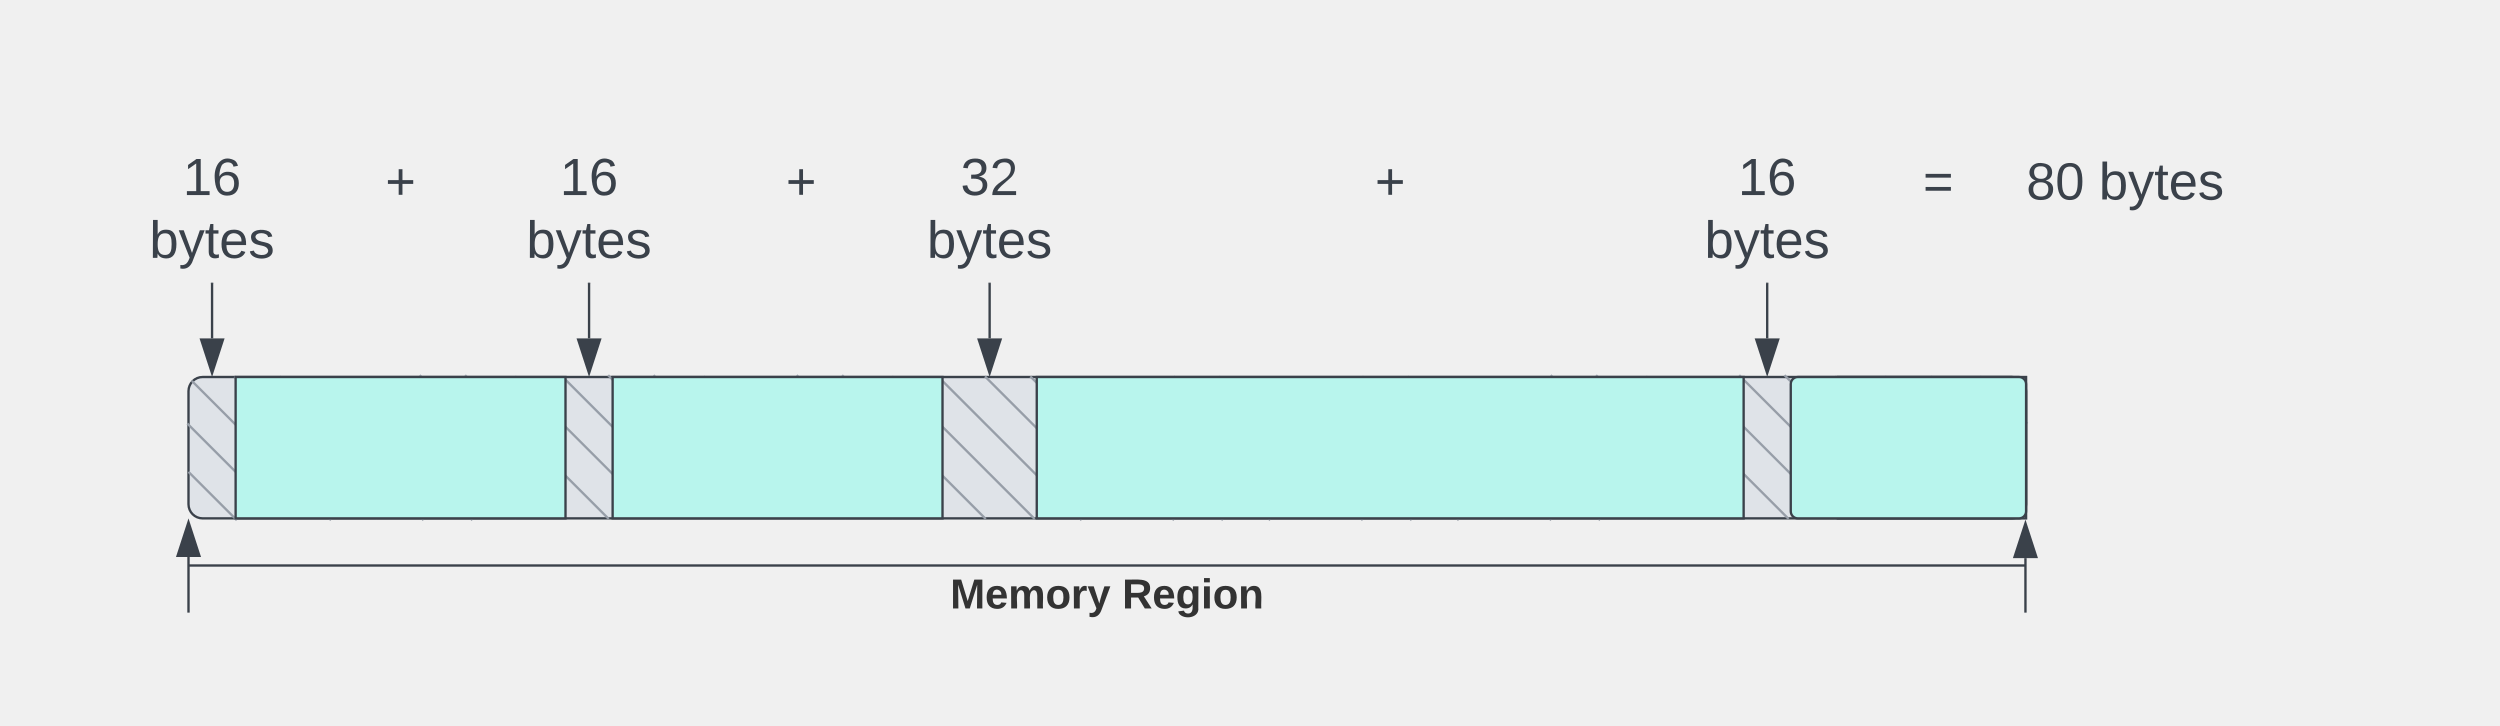
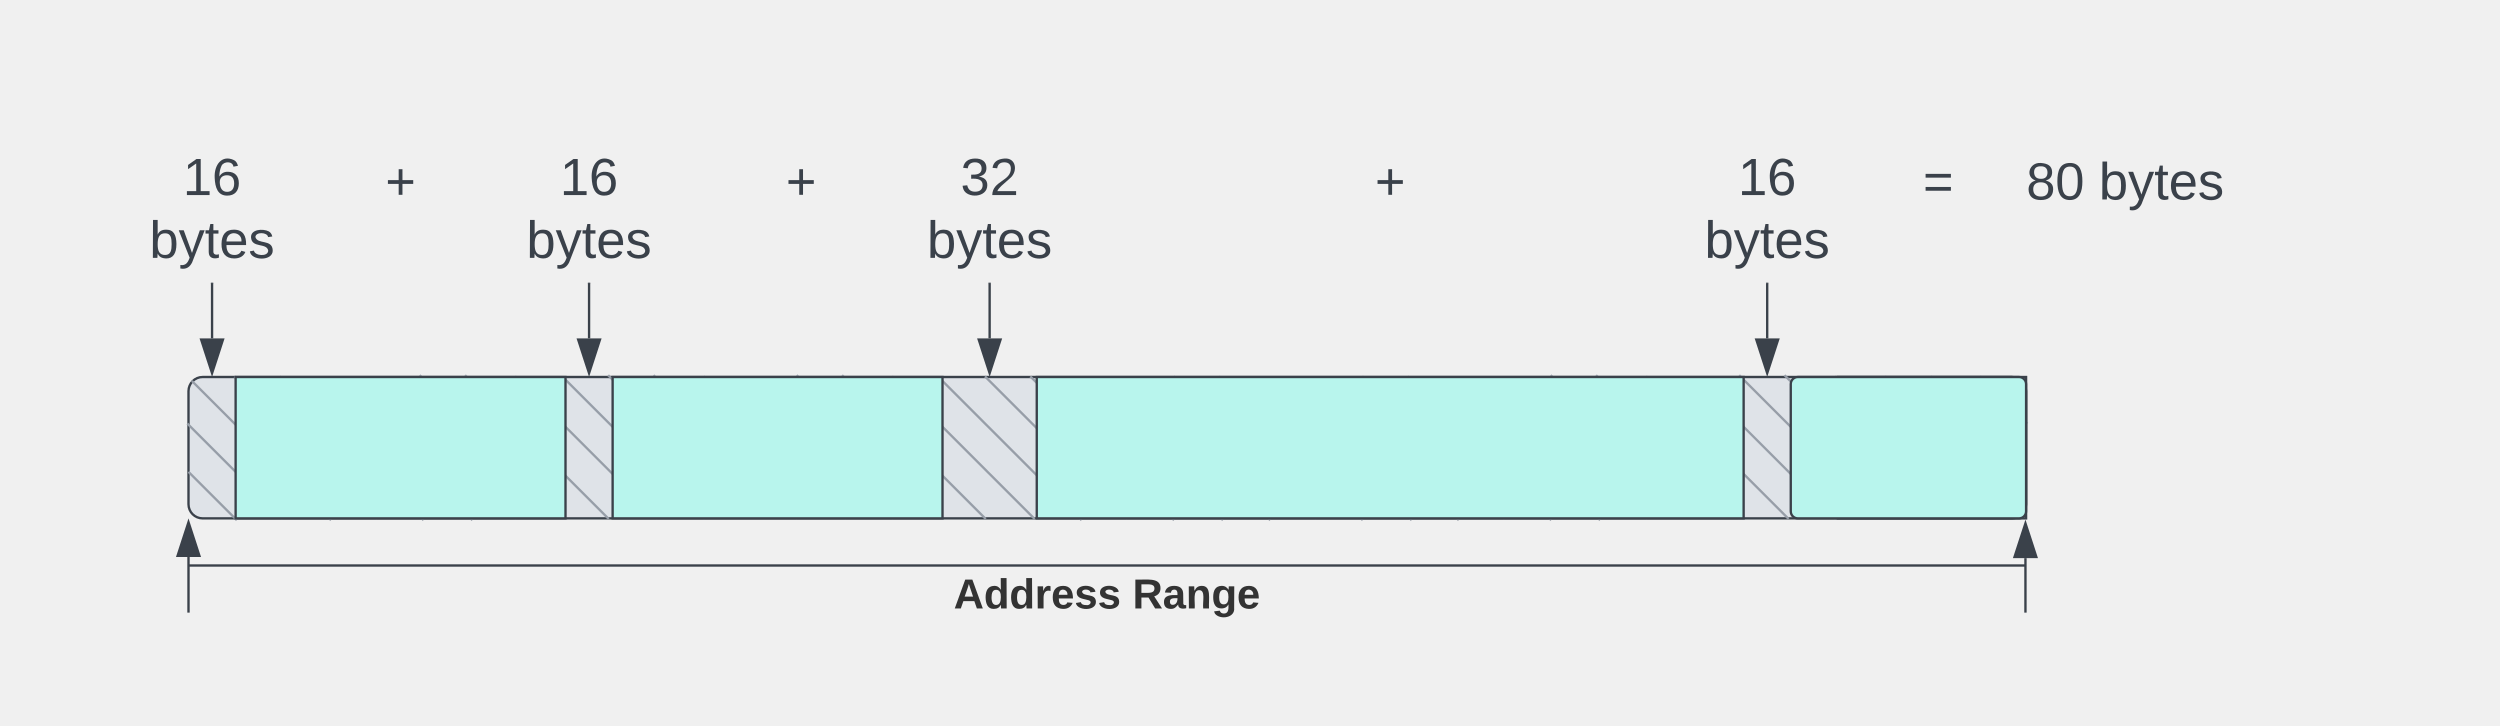
<svg xmlns="http://www.w3.org/2000/svg" xmlns:ns1="lucid" xmlns:xlink="http://www.w3.org/1999/xlink" width="1061" height="308">
  <g transform="translate(-440 -480)" ns1:page-tab-id="9Z27IM1O41yo">
    <path d="M520 646a6 6 0 0 1 6-6h767.87a6 6 0 0 1 6 6v48a6 6 0 0 1-6 6H526a6 6 0 0 1-6-6z" stroke="#3a414a" fill="#dfe3e8" />
    <path d="M520.35 680.6l19.8 19.8M520.36 680.6l-.36-.35M540.14 700.4l.36.35M519.85 660.1l39.8 39.8M519.86 660.1l-.36-.35M559.64 699.9l.36.35M521.76 642l58.4 58.4M521.76 642l-.36-.35M580.14 700.4l.36.35M539.85 640.1l59.8 59.8M539.86 640.1l-.36-.35M599.64 699.9l.36.35M559.1 640.1l60.3 60.3M559.1 640.1l-.35-.35M619.4 700.4l.35.35M580.35 640.6l59.8 59.8M580.36 640.6l-.36-.35M640.14 700.4l.36.35M600.35 641.5l58.4 58.4M600.36 641.5l-.36-.35M658.74 699.9l.36.35M618.45 639.6l59.8 59.8M618.46 639.6l-.36-.35M678.24 699.4l.36.35M637.7 639.6l60.3 60.3M637.7 639.6l-.35-.35M698 699.9l.35.35M658.95 640.1l59.8 59.8M658.96 640.1l-.36-.35M718.74 699.9l.36.35M680.35 641.5l58.4 58.4M680.36 641.5l-.36-.35M738.74 699.9l.36.35M698.45 639.6l59.8 59.8M698.46 639.6l-.36-.35M758.24 699.4l.36.35M717.7 639.6l60.3 60.3M717.7 639.6l-.35-.35M778 699.9l.35.35M738.95 640.1l59.8 59.8M738.96 640.1l-.36-.35M798.74 699.9l.36.35M760.35 641.5l58.4 58.4M760.36 641.5l-.36-.35M818.74 699.9l.36.35M778.45 639.6l59.8 59.8M778.46 639.6l-.36-.35M838.24 699.4l.36.35M797.7 639.6l60.3 60.3M797.7 639.6l-.35-.35M858 699.9l.35.35M818.95 640.1l59.8 59.8M818.96 640.1l-.36-.35M878.74 699.9l.36.35M840.3 642l58.38 58.4M840.3 642l-.37-.35M898.67 700.4l.36.35M858.38 640.1l59.8 59.8M858.4 640.1l-.37-.35M918.17 699.9l.36.35M877.63 640.1l60.3 60.3M877.64 640.1l-.36-.35M937.92 700.4l.36.35M898.88 640.6l59.8 59.8M898.9 640.6l-.37-.35M958.67 700.4l.36.35M920.35 642l58.4 58.4M920.36 642l-.36-.35M978.74 700.4l.36.35M938.45 640.1l59.8 59.8M938.46 640.1l-.36-.35M998.24 699.9l.36.35M957.7 640.1l60.3 60.3M957.7 640.1l-.35-.35M1018 700.4l.35.35M978.95 640.6l59.8 59.8M978.96 640.6l-.36-.35M1038.73 700.4l.37.35M1000.35 642l58.4 58.4M1000.36 642l-.36-.35M1058.73 700.4l.37.35M1018.45 640.1l59.8 59.8M1018.46 640.1l-.36-.35M1078.23 699.9l.37.35M1037.7 640.1l60.3 60.3M1037.7 640.1l-.35-.35M1097.98 700.4l.37.35M1058.95 640.6l59.8 59.8M1058.96 640.6l-.36-.35M1118.73 700.4l.37.35M1080.35 641.5l58.4 58.4M1080.36 641.5l-.36-.35M1138.73 699.9l.37.35M1098.45 639.6l59.8 59.8M1098.46 639.6l-.36-.35M1158.23 699.4l.37.35M1117.7 639.6l60.3 60.3M1117.7 639.6l-.35-.35M1177.98 699.9l.37.35M1138.95 640.1l59.8 59.8M1138.96 640.1l-.36-.35M1198.73 699.9l.37.35M1160.35 641.5l58.4 58.4M1160.36 641.5l-.36-.35M1218.73 699.9l.37.35M1178.45 639.6l59.8 59.8M1178.46 639.6l-.36-.35M1238.23 699.4l.37.35M1197.7 639.6l60.3 60.3M1197.7 639.6l-.35-.35M1257.98 699.9l.37.35M1218.95 640.1l59.8 59.8M1218.96 640.1l-.36-.35M1278.73 699.9l.37.35M1240.35 640.1l58.05 58.05M1240.36 640.1l-.36-.35M1298.4 698.14l.36.37M1259.85 640.1l39.8 39.8M1259.86 640.1l-.36-.35M1299.64 679.9l.36.35M1280.7 640.1l19.3 19.33M1280.7 640.1l-.37-.35M1300 659.42l.37.36" stroke="#979ea8" fill="none" />
    <path d="M540 640h140v60H540zM700 640h140v60H700zM880 640h300v60H880zM1220 640h79.87v60H1220z" stroke="#3a414a" fill="#b8f5ed" />
    <path d="M500 546a6 6 0 0 1 6-6h48a6 6 0 0 1 6 6v48a6 6 0 0 1-6 6h-48a6 6 0 0 1-6-6z" stroke="#000" stroke-opacity="0" fill="#fff" fill-opacity="0" />
    <use xlink:href="#a" transform="matrix(1,0,0,1,505,545) translate(12.65432 17.77778)" />
    <use xlink:href="#b" transform="matrix(1,0,0,1,505,545) translate(-1.54321 44.44444)" />
    <path d="M660 546a6 6 0 0 1 6-6h228a6 6 0 0 1 6 6v28a6 6 0 0 1-6 6H666a6 6 0 0 1-6-6z" stroke="#000" stroke-opacity="0" fill="#fff" fill-opacity="0" />
    <use xlink:href="#c" transform="matrix(1,0,0,1,665,545) translate(108.5185 19.65278)" />
    <path d="M1200 546a6 6 0 0 1 6-6h228a6 6 0 0 1 6 6v28a6 6 0 0 1-6 6h-228a6 6 0 0 1-6-6z" stroke="#000" stroke-opacity="0" fill="#fff" fill-opacity="0" />
    <use xlink:href="#d" transform="matrix(1,0,0,1,1205,545) translate(51.11111 19.65278)" />
    <use xlink:href="#e" transform="matrix(1,0,0,1,1205,545) translate(94.93827 19.65278)" />
    <use xlink:href="#b" transform="matrix(1,0,0,1,1205,545) translate(125.8025 19.65278)" />
    <path d="M1200 643a3 3 0 0 1 3-3h93.87a3 3 0 0 1 3 3v54a3 3 0 0 1-3 3H1203a3 3 0 0 1-3-3z" stroke="#3a414a" fill="#b8f5ed" />
    <path d="M530 600.5v23.12" stroke="#3a414a" fill="none" />
    <path d="M530.48 600.5h-.96v-.5h.96z" stroke="#3a414a" stroke-width=".05" fill="#3a414a" />
    <path d="M530 638.38l-4.63-14.26h9.26z" stroke="#3a414a" fill="#3a414a" />
    <path d="M660 546a6 6 0 0 1 6-6h48a6 6 0 0 1 6 6v48a6 6 0 0 1-6 6h-48a6 6 0 0 1-6-6z" stroke="#000" stroke-opacity="0" fill="#fff" fill-opacity="0" />
    <use xlink:href="#a" transform="matrix(1,0,0,1,665,545) translate(12.65432 17.77778)" />
    <use xlink:href="#b" transform="matrix(1,0,0,1,665,545) translate(-1.54321 44.44444)" />
    <path d="M690 600.5v23.12" stroke="#3a414a" fill="none" />
    <path d="M690.48 600.5h-.96v-.5h.96z" stroke="#3a414a" stroke-width=".05" fill="#3a414a" />
    <path d="M690 638.38l-4.63-14.26h9.26z" stroke="#3a414a" fill="#3a414a" />
    <path d="M830 546a6 6 0 0 1 6-6h48a6 6 0 0 1 6 6v48a6 6 0 0 1-6 6h-48a6 6 0 0 1-6-6z" stroke="#000" stroke-opacity="0" fill="#fff" fill-opacity="0" />
    <use xlink:href="#f" transform="matrix(1,0,0,1,835,545) translate(12.65432 17.77778)" />
    <use xlink:href="#b" transform="matrix(1,0,0,1,835,545) translate(-1.54321 44.44444)" />
    <path d="M860 600.5v23.12" stroke="#3a414a" fill="none" />
    <path d="M860.48 600.5h-.96v-.5h.96z" stroke="#3a414a" stroke-width=".05" fill="#3a414a" />
    <path d="M860 638.38l-4.63-14.26h9.26z" stroke="#3a414a" fill="#3a414a" />
    <path d="M1160 546a6 6 0 0 1 6-6h48a6 6 0 0 1 6 6v48a6 6 0 0 1-6 6h-48a6 6 0 0 1-6-6z" stroke="#000" stroke-opacity="0" fill="#fff" fill-opacity="0" />
    <use xlink:href="#a" transform="matrix(1,0,0,1,1165,545) translate(12.65432 17.77778)" />
    <use xlink:href="#b" transform="matrix(1,0,0,1,1165,545) translate(-1.54321 44.44444)" />
    <path d="M1190 600.5v23.12" stroke="#3a414a" fill="none" />
    <path d="M1190.47 600.5h-.94v-.5h.94z" stroke="#3a414a" stroke-width=".05" fill="#3a414a" />
    <path d="M1190 638.38l-4.63-14.26h9.27z" stroke="#3a414a" fill="#3a414a" />
    <path d="M500 546a6 6 0 0 1 6-6h208a6 6 0 0 1 6 6v28a6 6 0 0 1-6 6H506a6 6 0 0 1-6-6z" stroke="#000" stroke-opacity="0" fill="#fff" fill-opacity="0" />
    <use xlink:href="#c" transform="matrix(1,0,0,1,505,545) translate(98.51852 19.65278)" />
    <path d="M840 546a6 6 0 0 1 6-6h368a6 6 0 0 1 6 6v28a6 6 0 0 1-6 6H846a6 6 0 0 1-6-6z" stroke="#000" stroke-opacity="0" fill="#fff" fill-opacity="0" />
    <use xlink:href="#c" transform="matrix(1,0,0,1,845,545) translate(178.5185 19.65278)" />
    <path d="M520 739.5v-23.12M520 739.5v.5" stroke="#3a414a" fill="none" />
    <path d="M520 701.62l4.63 14.26h-9.26z" stroke="#3a414a" fill="#3a414a" />
    <path d="M1299.6 739.5v-22.62M1299.6 739.5v.5" stroke="#3a414a" fill="none" />
    <path d="M1299.6 702.12l4.63 14.26h-9.27z" stroke="#3a414a" fill="#3a414a" />
    <path d="M520.5 720h778.6M520.5 720h-.5M1299.08 720h.52" stroke="#3a414a" fill="none" />
    <g>
-       <use xlink:href="#g" transform="matrix(1,0,0,1,843.2789,724) translate(0 14.22222)" />
-       <use xlink:href="#h" transform="matrix(1,0,0,1,843.2789,724) translate(72.98765 14.22222)" />
+       <use xlink:href="#g" transform="matrix(1,0,0,1,844.7604,724) translate(0 14.22222)" />
+       <use xlink:href="#h" transform="matrix(1,0,0,1,844.7604,724) translate(75.90123 14.22222)" />
    </g>
    <defs>
      <path fill="#3a414a" d="M27 0v-27h64v-190l-56 39v-29l58-41h29v221h61V0H27" id="i" />
      <path fill="#3a414a" d="M110-160c48 1 74 30 74 79 0 53-28 85-80 85-65 0-83-55-86-122-5-90 50-162 133-122 14 7 22 21 27 39l-31 6c-5-40-67-38-82-6-9 19-15 44-15 74 11-20 30-34 60-33zm-7 138c34 0 49-23 49-58s-16-56-50-56c-29 0-50 16-49 49 1 36 15 65 50 65" id="j" />
      <g id="a">
        <use transform="matrix(0.0617284,0,0,0.0617284,0,0)" xlink:href="#i" />
        <use transform="matrix(0.0617284,0,0,0.0617284,12.34568,0)" xlink:href="#j" />
      </g>
      <path fill="#3a414a" d="M115-194c53 0 69 39 70 98 0 66-23 100-70 100C84 3 66-7 56-30L54 0H23l1-261h32v101c10-23 28-34 59-34zm-8 174c40 0 45-34 45-75 0-40-5-75-45-74-42 0-51 32-51 76 0 43 10 73 51 73" id="k" />
      <path fill="#3a414a" d="M179-190L93 31C79 59 56 82 12 73V49c39 6 53-20 64-50L1-190h34L92-34l54-156h33" id="l" />
      <path fill="#3a414a" d="M59-47c-2 24 18 29 38 22v24C64 9 27 4 27-40v-127H5v-23h24l9-43h21v43h35v23H59v120" id="m" />
      <path fill="#3a414a" d="M100-194c63 0 86 42 84 106H49c0 40 14 67 53 68 26 1 43-12 49-29l28 8c-11 28-37 45-77 45C44 4 14-33 15-96c1-61 26-98 85-98zm52 81c6-60-76-77-97-28-3 7-6 17-6 28h103" id="n" />
      <path fill="#3a414a" d="M135-143c-3-34-86-38-87 0 15 53 115 12 119 90S17 21 10-45l28-5c4 36 97 45 98 0-10-56-113-15-118-90-4-57 82-63 122-42 12 7 21 19 24 35" id="o" />
      <g id="b">
        <use transform="matrix(0.0617284,0,0,0.0617284,0,0)" xlink:href="#k" />
        <use transform="matrix(0.0617284,0,0,0.0617284,12.34568,0)" xlink:href="#l" />
        <use transform="matrix(0.0617284,0,0,0.0617284,23.45679,0)" xlink:href="#m" />
        <use transform="matrix(0.0617284,0,0,0.0617284,29.62963,0)" xlink:href="#n" />
        <use transform="matrix(0.0617284,0,0,0.0617284,41.97531,0)" xlink:href="#o" />
      </g>
      <path fill="#3a414a" d="M118-107v75H92v-75H18v-26h74v-75h26v75h74v26h-74" id="p" />
      <use transform="matrix(0.0617284,0,0,0.0617284,0,0)" xlink:href="#p" id="c" />
      <path fill="#3a414a" d="M18-150v-26h174v26H18zm0 90v-26h174v26H18" id="q" />
      <use transform="matrix(0.0617284,0,0,0.0617284,0,0)" xlink:href="#q" id="d" />
      <path fill="#3a414a" d="M134-131c28 9 52 24 51 62-1 50-34 73-85 73S17-19 16-69c0-36 21-54 49-61-75-25-45-126 34-121 46 3 78 18 79 63 0 33-17 51-44 57zm-34-11c31 1 46-15 46-44 0-28-17-43-47-42-29 0-46 13-45 42 1 28 16 44 46 44zm1 122c35 0 51-18 51-52 0-30-18-46-53-46-33 0-51 17-51 47 0 34 19 51 53 51" id="r" />
      <path fill="#3a414a" d="M101-251c68 0 85 55 85 127S166 4 100 4C33 4 14-52 14-124c0-73 17-127 87-127zm-1 229c47 0 54-49 54-102s-4-102-53-102c-51 0-55 48-55 102 0 53 5 102 54 102" id="s" />
      <g id="e">
        <use transform="matrix(0.0617284,0,0,0.0617284,0,0)" xlink:href="#r" />
        <use transform="matrix(0.0617284,0,0,0.0617284,12.34568,0)" xlink:href="#s" />
      </g>
      <path fill="#3a414a" d="M126-127c33 6 58 20 58 59 0 88-139 92-164 29-3-8-5-16-6-25l32-3c6 27 21 44 54 44 32 0 52-15 52-46 0-38-36-46-79-43v-28c39 1 72-4 72-42 0-27-17-43-46-43-28 0-47 15-49 41l-32-3c6-42 35-63 81-64 48-1 79 21 79 65 0 36-21 52-52 59" id="t" />
      <path fill="#3a414a" d="M101-251c82-7 93 87 43 132L82-64C71-53 59-42 53-27h129V0H18c2-99 128-94 128-182 0-28-16-43-45-43s-46 15-49 41l-32-3c6-41 34-60 81-64" id="u" />
      <g id="f">
        <use transform="matrix(0.0617284,0,0,0.0617284,0,0)" xlink:href="#t" />
        <use transform="matrix(0.0617284,0,0,0.0617284,12.34568,0)" xlink:href="#u" />
      </g>
-       <path fill="#333" d="M230 0l2-204L168 0h-37L68-204 70 0H24v-248h70l56 185 57-185h69V0h-46" id="v" />
-       <path fill="#333" d="M185-48c-13 30-37 53-82 52C43 2 14-33 14-96s30-98 90-98c62 0 83 45 84 108H66c0 31 8 55 39 56 18 0 30-7 34-22zm-45-69c5-46-57-63-70-21-2 6-4 13-4 21h74" id="w" />
-       <path fill="#333" d="M220-157c-53 9-28 100-34 157h-49v-107c1-27-5-49-29-50C55-147 81-57 75 0H25l-1-190h47c2 12-1 28 3 38 10-53 101-56 108 0 13-22 24-43 59-42 82 1 51 116 57 194h-49v-107c-1-25-5-48-29-50" id="x" />
-       <path fill="#333" d="M110-194c64 0 96 36 96 99 0 64-35 99-97 99-61 0-95-36-95-99 0-62 34-99 96-99zm-1 164c35 0 45-28 45-65 0-40-10-65-43-65-34 0-45 26-45 65 0 36 10 65 43 65" id="y" />
-       <path fill="#333" d="M135-150c-39-12-60 13-60 57V0H25l-1-190h47c2 13-1 29 3 40 6-28 27-53 61-41v41" id="z" />
-       <path fill="#333" d="M123 10C108 53 80 86 19 72V37c35 8 53-11 59-39L3-190h52l48 148c12-52 28-100 44-148h51" id="A" />
+       <path fill="#333" d="M199 0l-22-63H83L61 0H9l90-248h61L250 0h-51zm-33-102l-36-108c-10 38-24 72-36 108h72" id="v" />
+       <path fill="#333" d="M88-194c31-1 46 15 58 34l-1-101h50l1 261h-48c-2-10 0-23-3-31C134-8 116 4 84 4 32 4 16-41 15-95c0-56 19-97 73-99zm17 164c33 0 40-30 41-66 1-37-9-64-41-64s-38 30-39 65c0 43 13 65 39 65" id="w" />
+       <path fill="#333" d="M135-150c-39-12-60 13-60 57V0H25l-1-190h47c2 13-1 29 3 40 6-28 27-53 61-41v41" id="x" />
+       <path fill="#333" d="M185-48c-13 30-37 53-82 52C43 2 14-33 14-96s30-98 90-98c62 0 83 45 84 108H66c0 31 8 55 39 56 18 0 30-7 34-22zm-45-69c5-46-57-63-70-21-2 6-4 13-4 21h74" id="y" />
+       <path fill="#333" d="M137-138c1-29-70-34-71-4 15 46 118 7 119 86 1 83-164 76-172 9l43-7c4 19 20 25 44 25 33 8 57-30 24-41C81-84 22-81 20-136c-2-80 154-74 161-7" id="z" />
      <g id="g">
        <use transform="matrix(0.04938272,0,0,0.04938272,0,0)" xlink:href="#v" />
-         <use transform="matrix(0.04938272,0,0,0.04938272,14.76543,0)" xlink:href="#w" />
-         <use transform="matrix(0.04938272,0,0,0.04938272,24.64198,0)" xlink:href="#x" />
-         <use transform="matrix(0.04938272,0,0,0.04938272,40.44444,0)" xlink:href="#y" />
-         <use transform="matrix(0.04938272,0,0,0.04938272,51.25926,0)" xlink:href="#z" />
-         <use transform="matrix(0.04938272,0,0,0.04938272,58.17284,0)" xlink:href="#A" />
+         <use transform="matrix(0.04938272,0,0,0.04938272,12.79012,0)" xlink:href="#w" />
+         <use transform="matrix(0.04938272,0,0,0.04938272,23.60494,0)" xlink:href="#w" />
+         <use transform="matrix(0.04938272,0,0,0.04938272,34.41975,0)" xlink:href="#x" />
+         <use transform="matrix(0.04938272,0,0,0.04938272,41.33333,0)" xlink:href="#y" />
+         <use transform="matrix(0.04938272,0,0,0.04938272,51.20988,0)" xlink:href="#z" />
+         <use transform="matrix(0.04938272,0,0,0.04938272,61.08642,0)" xlink:href="#z" />
      </g>
-       <path fill="#333" d="M240-174c0 40-23 61-54 70L253 0h-59l-57-94H76V0H24v-248c93 4 217-23 216 74zM76-134c48-2 112 12 112-38 0-48-66-32-112-35v73" id="B" />
-       <path fill="#333" d="M195-6C206 82 75 100 31 46c-4-6-6-13-8-21l49-6c3 16 16 24 34 25 40 0 42-37 40-79-11 22-30 35-61 35-53 0-70-43-70-97 0-56 18-96 73-97 30 0 46 14 59 34l2-30h47zm-90-29c32 0 41-27 41-63 0-35-9-62-40-62-32 0-39 29-40 63 0 36 9 62 39 62" id="C" />
-       <path fill="#333" d="M25-224v-37h50v37H25zM25 0v-190h50V0H25" id="D" />
-       <path fill="#333" d="M135-194c87-1 58 113 63 194h-50c-7-57 23-157-34-157-59 0-34 97-39 157H25l-1-190h47c2 12-1 28 3 38 12-26 28-41 61-42" id="E" />
+       <path fill="#333" d="M240-174c0 40-23 61-54 70L253 0h-59l-57-94H76V0H24v-248c93 4 217-23 216 74zM76-134c48-2 112 12 112-38 0-48-66-32-112-35v73" id="A" />
+       <path fill="#333" d="M133-34C117-15 103 5 69 4 32 3 11-16 11-54c-1-60 55-63 116-61 1-26-3-47-28-47-18 1-26 9-28 27l-52-2c7-38 36-58 82-57s74 22 75 68l1 82c-1 14 12 18 25 15v27c-30 8-71 5-69-32zm-48 3c29 0 43-24 42-57-32 0-66-3-65 30 0 17 8 27 23 27" id="B" />
+       <path fill="#333" d="M135-194c87-1 58 113 63 194h-50c-7-57 23-157-34-157-59 0-34 97-39 157H25l-1-190h47c2 12-1 28 3 38 12-26 28-41 61-42" id="C" />
+       <path fill="#333" d="M195-6C206 82 75 100 31 46c-4-6-6-13-8-21l49-6c3 16 16 24 34 25 40 0 42-37 40-79-11 22-30 35-61 35-53 0-70-43-70-97 0-56 18-96 73-97 30 0 46 14 59 34l2-30h47zm-90-29c32 0 41-27 41-63 0-35-9-62-40-62-32 0-39 29-40 63 0 36 9 62 39 62" id="D" />
      <g id="h">
-         <use transform="matrix(0.04938272,0,0,0.04938272,0,0)" xlink:href="#B" />
-         <use transform="matrix(0.04938272,0,0,0.04938272,12.79012,0)" xlink:href="#w" />
+         <use transform="matrix(0.04938272,0,0,0.04938272,0,0)" xlink:href="#A" />
+         <use transform="matrix(0.04938272,0,0,0.04938272,12.79012,0)" xlink:href="#B" />
        <use transform="matrix(0.04938272,0,0,0.04938272,22.66667,0)" xlink:href="#C" />
        <use transform="matrix(0.04938272,0,0,0.04938272,33.48148,0)" xlink:href="#D" />
-         <use transform="matrix(0.04938272,0,0,0.04938272,38.41975,0)" xlink:href="#y" />
-         <use transform="matrix(0.04938272,0,0,0.04938272,49.23457,0)" xlink:href="#E" />
+         <use transform="matrix(0.04938272,0,0,0.04938272,44.2963,0)" xlink:href="#y" />
      </g>
    </defs>
  </g>
</svg>
